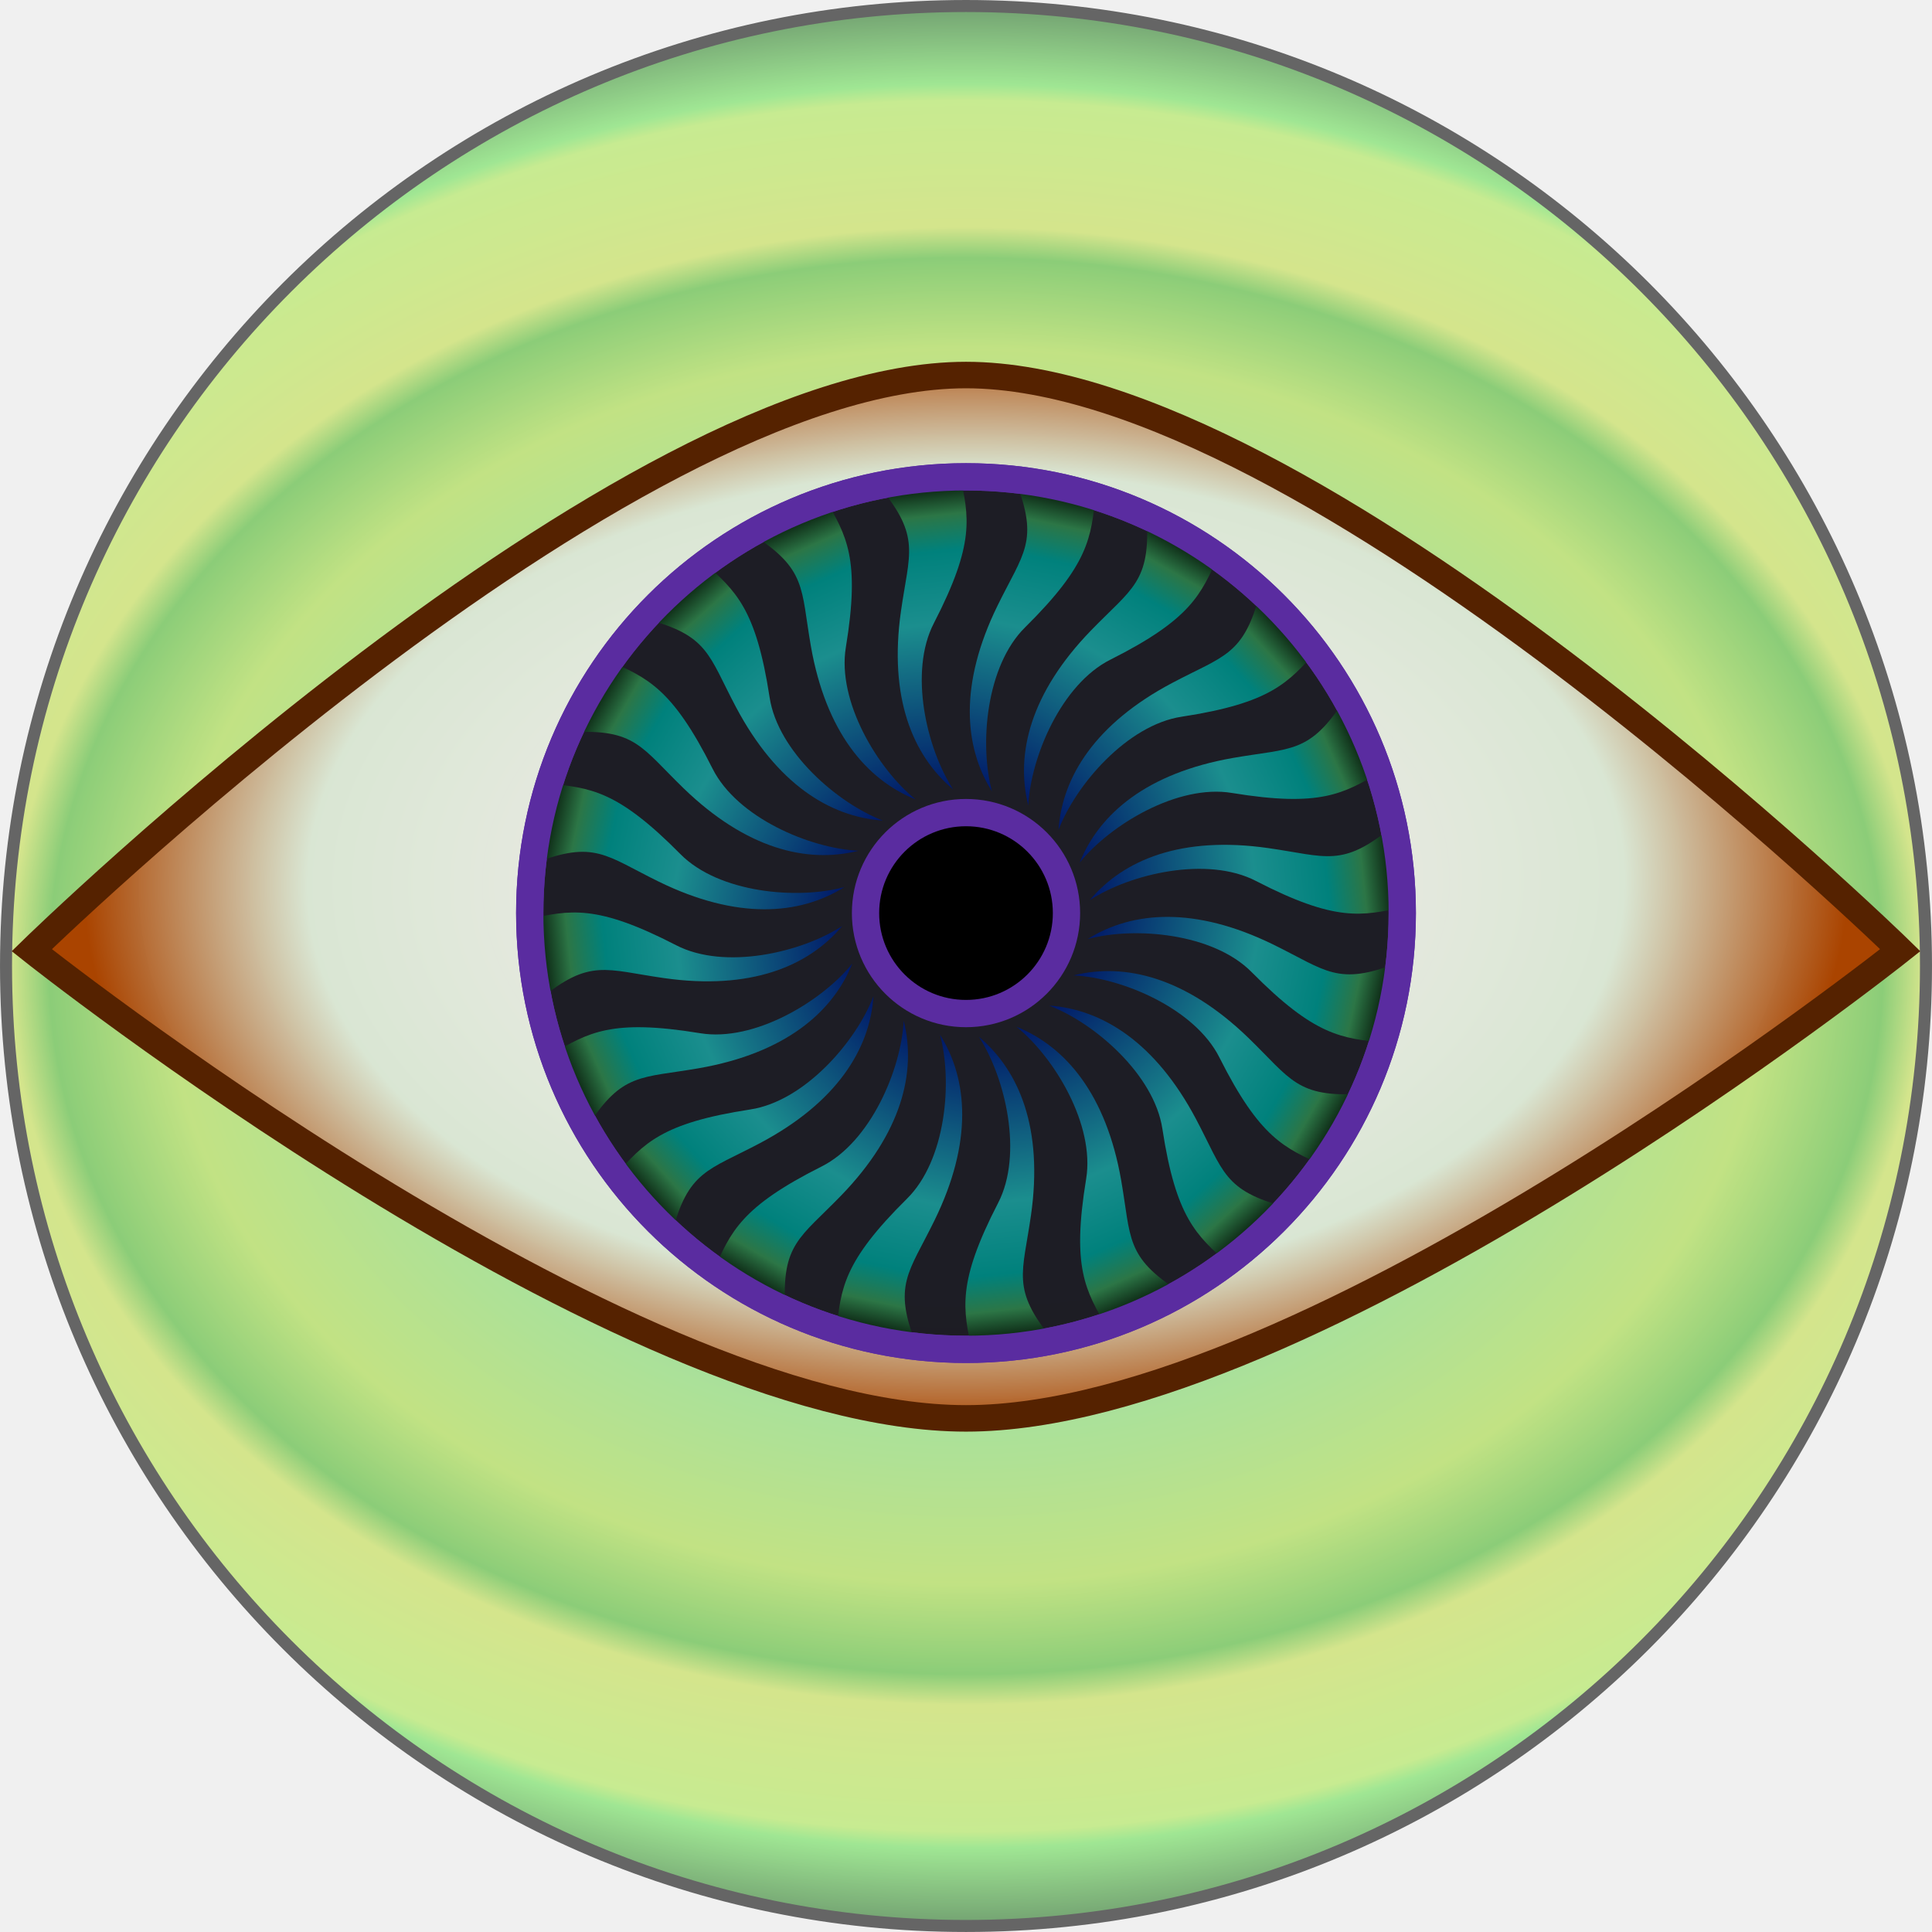
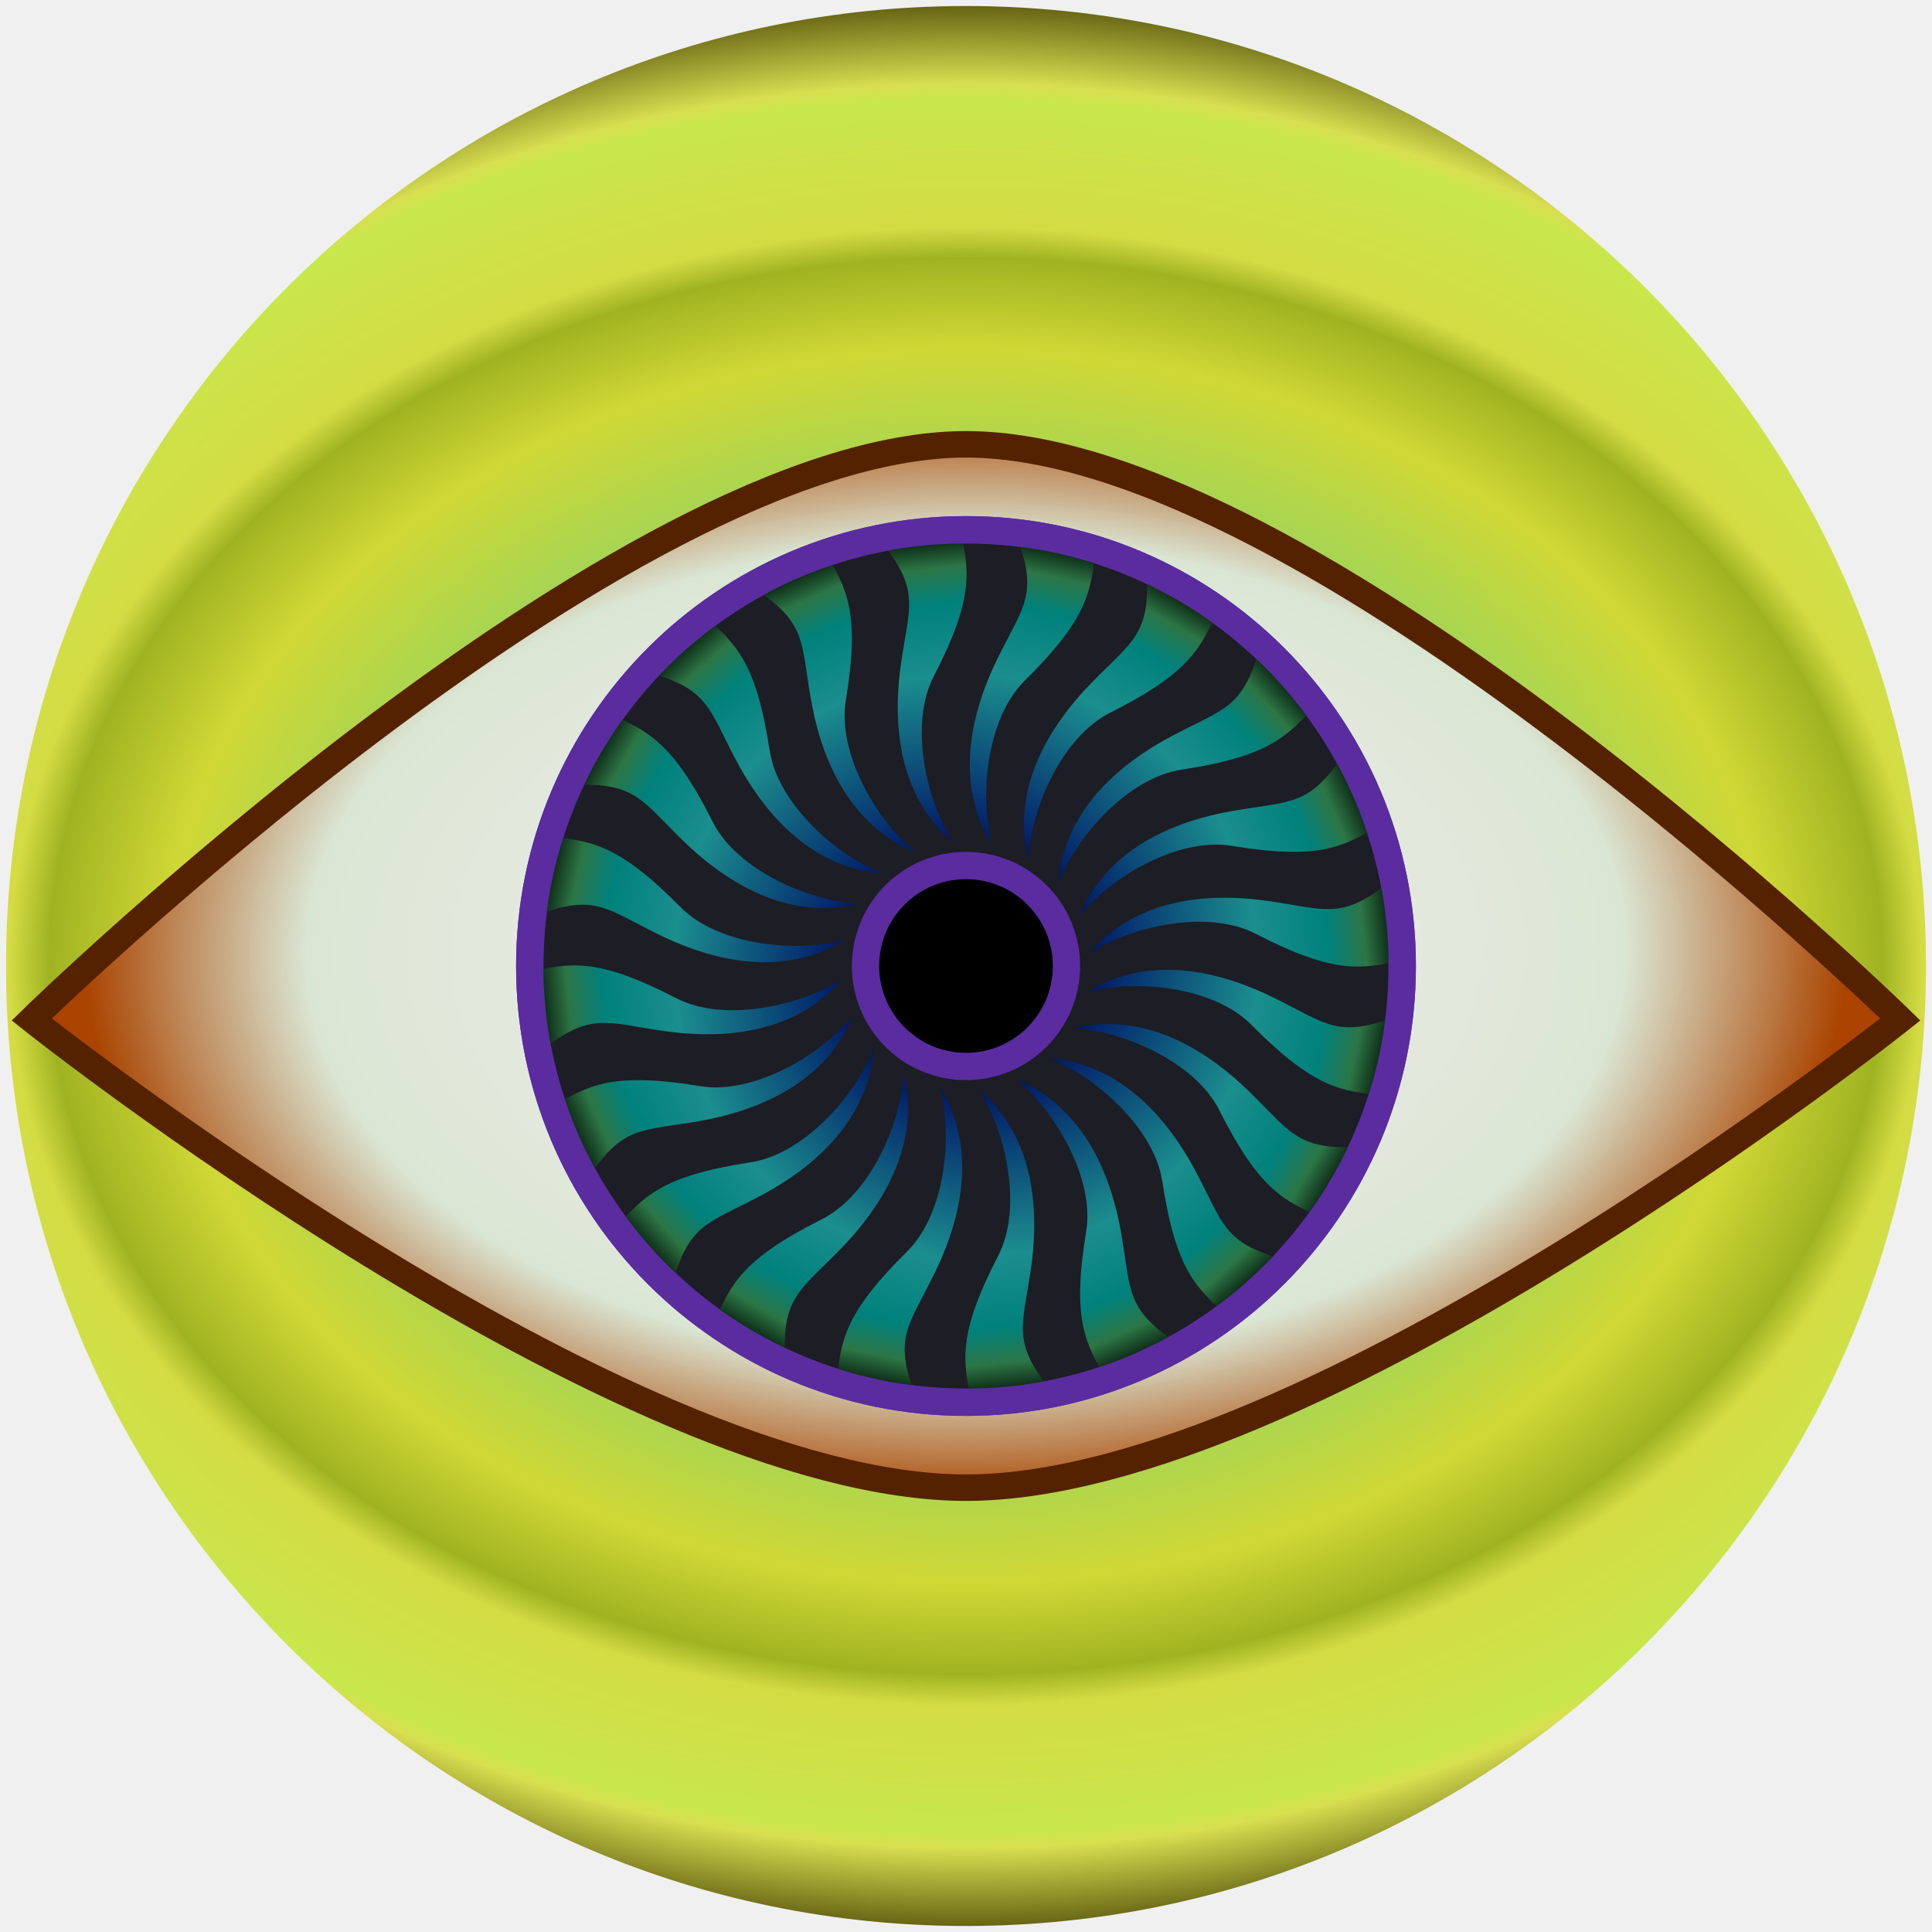
<svg xmlns="http://www.w3.org/2000/svg" xmlns:xlink="http://www.w3.org/1999/xlink" width="93.698mm" height="93.698mm" viewBox="0 0 93.698 93.698" version="1.1" id="svg8">
  <defs id="defs2">
+     <linearGradient id="linearGradient909">
+       <stop id="stop895" offset="0" style="stop-color:#00cacb;stop-opacity:1" />
+       <stop style="stop-color:#d0d835;stop-opacity:1" offset="0.639" id="stop897" />
+       <stop style="stop-color:#9fb321;stop-opacity:1" offset="0.733" id="stop899" />
+       <stop style="stop-color:#d4dc44;stop-opacity:1" offset="0.765" id="stop901" />
+       <stop style="stop-color:#c8e74b;stop-opacity:1" offset="0.896" id="stop903" />
+       <stop id="stop905" offset="0.913" style="stop-color:#d8df50;stop-opacity:1" />
+       <stop id="stop907" offset="1" style="stop-color:#5e5b10;stop-opacity:1" />
+     </linearGradient>
    <linearGradient id="Iris">
      <stop id="stop19489" offset="0" style="stop-color:#001768;stop-opacity:1" />
      <stop style="stop-color:#1b8e8e;stop-opacity:1" offset="0.533" id="stop19497" />
      <stop id="stop19499" offset="0.764" style="stop-color:#00817c;stop-opacity:1" />
      <stop style="stop-color:#2c7646;stop-opacity:1" offset="0.879" id="stop19501" />
      <stop id="stop19491" offset="1" style="stop-color:#000800;stop-opacity:1" />
    </linearGradient>
    <linearGradient id="linearGradient19473">
      <stop id="stop19469" offset="0" style="stop-color:#faedf3;stop-opacity:1" />
      <stop style="stop-color:#dae6d4;stop-opacity:0.992" offset="0.746" id="stop19479" />
      <stop id="stop19471" offset="1" style="stop-color:#aa4400;stop-opacity:1" />
    </linearGradient>
    <linearGradient id="eyelid">
      <stop style="stop-color:#00cacb;stop-opacity:1" offset="0" id="stop17539" />
      <stop id="stop5049" offset="0.639" style="stop-color:#a0d835;stop-opacity:1" />
      <stop id="stop5047" offset="0.733" style="stop-color:#42b321;stop-opacity:1" />
      <stop id="stop5041" offset="0.765" style="stop-color:#c0dc44;stop-opacity:1" />
      <stop id="stop17547" offset="0.896" style="stop-color:#a9e74b;stop-opacity:1" />
      <stop style="stop-color:#65df50;stop-opacity:1" offset="0.913" id="stop5045" />
      <stop style="stop-color:#115e10;stop-opacity:1" offset="1" id="stop17541" />
    </linearGradient>
-     <radialGradient gradientTransform="matrix(1.294938,0.00263338,-0.00203359,0.9999979,-29.53236,-0.2649028)" xlink:href="#eyelid" id="radialGradient17545" cx="100.654" cy="75.861" fx="100.654" fy="75.861" r="46.849" gradientUnits="userSpaceOnUse" />
-     <radialGradient gradientUnits="userSpaceOnUse" gradientTransform="matrix(0.9245748,-0.00754252,0.00471433,0.5778913,7.246285,31.69755)" r="46.264" fy="70.729" fx="100.667" cy="70.729" cx="100.667" id="radialGradient19475" xlink:href="#linearGradient19473" />
+     <radialGradient gradientTransform="matrix(1.294938,0.00263338,-0.00203359,0.9999979,6.06746,-24.23826)" xlink:href="#eyelid" id="radialGradient17545" cx="100.654" cy="75.861" fx="100.654" fy="75.861" r="46.849" gradientUnits="userSpaceOnUse" />
+     <radialGradient gradientUnits="userSpaceOnUse" gradientTransform="matrix(0.9245748,-0.00754252,0.00471433,0.5778913,-46.55861,6.045319)" r="46.264" fy="70.729" fx="100.667" cy="70.729" cx="100.667" id="radialGradient19475" xlink:href="#linearGradient19473" />
    <linearGradient gradientTransform="rotate(138,99.76159,71.69205)" y2="71.749" x2="121.607" y1="71.749" x1="106.472" gradientUnits="userSpaceOnUse" id="linearGradient4756" xlink:href="#Iris" />
    <linearGradient y2="71.749" x2="121.607" y1="71.749" x1="106.472" gradientTransform="rotate(156,99.79201,71.79672)" gradientUnits="userSpaceOnUse" id="linearGradient4920" xlink:href="#Iris" />
    <linearGradient y2="71.749" x2="121.607" y1="71.749" x1="106.472" gradientTransform="rotate(174,99.82045,71.89457)" gradientUnits="userSpaceOnUse" id="linearGradient4924" xlink:href="#Iris" />
    <linearGradient y2="71.749" x2="121.607" y1="71.749" x1="106.472" gradientTransform="rotate(-168,99.84843,71.99081)" gradientUnits="userSpaceOnUse" id="linearGradient4928" xlink:href="#Iris" />
    <linearGradient y2="71.749" x2="121.607" y1="71.749" x1="106.472" gradientTransform="rotate(-150,99.87734,72.09031)" gradientUnits="userSpaceOnUse" id="linearGradient4932" xlink:href="#Iris" />
    <linearGradient y2="71.749" x2="121.607" y1="71.749" x1="106.472" gradientTransform="rotate(-132,99.90882,72.19863)" gradientUnits="userSpaceOnUse" id="linearGradient4936" xlink:href="#Iris" />
    <linearGradient y2="71.749" x2="121.607" y1="71.749" x1="106.472" gradientTransform="rotate(-114,99.94508,72.32339)" gradientUnits="userSpaceOnUse" id="linearGradient4940" xlink:href="#Iris" />
    <linearGradient y2="71.749" x2="121.607" y1="71.749" x1="106.472" gradientTransform="rotate(-96.00002,99.98965,72.47675)" gradientUnits="userSpaceOnUse" id="linearGradient4944" xlink:href="#Iris" />
    <linearGradient y2="71.749" x2="121.607" y1="71.749" x1="106.472" gradientTransform="rotate(-78,100.049,72.68112)" gradientUnits="userSpaceOnUse" id="linearGradient4948" xlink:href="#Iris" />
    <linearGradient y2="71.749" x2="121.607" y1="71.749" x1="106.472" gradientTransform="rotate(-60,100.1373,72.98489)" gradientUnits="userSpaceOnUse" id="linearGradient4952" xlink:href="#Iris" />
    <linearGradient y2="71.749" x2="121.607" y1="71.749" x1="106.472" gradientTransform="rotate(-42,100.2924,73.51833)" gradientUnits="userSpaceOnUse" id="linearGradient4956" xlink:href="#Iris" />
    <linearGradient y2="71.749" x2="121.607" y1="71.749" x1="106.472" gradientTransform="rotate(-24.00001,100.6652,74.80118)" gradientUnits="userSpaceOnUse" id="linearGradient4960" xlink:href="#Iris" />
    <linearGradient y2="71.749" x2="121.607" y1="71.749" x1="106.472" gradientTransform="rotate(-5.999977,103.2181,83.58536)" gradientUnits="userSpaceOnUse" id="linearGradient4964" xlink:href="#Iris" />
    <linearGradient y2="71.749" x2="121.607" y1="71.749" x1="106.472" gradientTransform="rotate(12,98.14024,66.11319)" gradientUnits="userSpaceOnUse" id="linearGradient4968" xlink:href="#Iris" />
    <linearGradient y2="71.749" x2="121.607" y1="71.749" x1="106.472" gradientTransform="rotate(30,99.16705,69.64628)" gradientUnits="userSpaceOnUse" id="linearGradient4972" xlink:href="#Iris" />
    <linearGradient y2="71.749" x2="121.607" y1="71.749" x1="106.472" gradientTransform="rotate(48.00001,99.43093,70.55425)" gradientUnits="userSpaceOnUse" id="linearGradient4976" xlink:href="#Iris" />
    <linearGradient y2="71.749" x2="121.607" y1="71.749" x1="106.472" gradientTransform="rotate(65.99999,99.55632,70.98572)" gradientUnits="userSpaceOnUse" id="linearGradient4980" xlink:href="#Iris" />
    <linearGradient y2="71.749" x2="121.607" y1="71.749" x1="106.472" gradientTransform="rotate(84,99.63254,71.24799)" gradientUnits="userSpaceOnUse" id="linearGradient4984" xlink:href="#Iris" />
    <linearGradient y2="71.749" x2="121.607" y1="71.749" x1="106.472" gradientTransform="rotate(102,99.68596,71.43181)" gradientUnits="userSpaceOnUse" id="linearGradient4988" xlink:href="#Iris" />
    <linearGradient y2="71.749" x2="121.607" y1="71.749" x1="106.472" gradientTransform="rotate(120,99.72724,71.57383)" gradientUnits="userSpaceOnUse" id="linearGradient4992" xlink:href="#Iris" />
+     <radialGradient xlink:href="#linearGradient909" id="radialGradient1586" gradientUnits="userSpaceOnUse" gradientTransform="matrix(1.294938,0.00263338,-0.00203359,0.9999979,6.06746,-24.23826)" cx="100.654" cy="75.861" fx="100.654" fy="75.861" r="46.849" />
+     <radialGradient xlink:href="#linearGradient19473" id="radialGradient1588" gradientUnits="userSpaceOnUse" gradientTransform="matrix(0.9245748,-0.00754252,0.00471433,0.5778913,7.246285,31.69755)" cx="100.667" cy="70.729" fx="100.667" fy="70.729" r="46.264" />
+     <mask maskUnits="userSpaceOnUse" id="mask900">
+       <g id="g906" transform="translate(-126.7354,-0.4497407)">
+         <rect transform="translate(38.99082,1.385184)" style="opacity:1;fill:#ffffff;fill-opacity:1;stroke:none;stroke-width:1.133;stroke-linecap:round;stroke-linejoin:bevel;stroke-miterlimit:4;stroke-dasharray:none;stroke-opacity:1" id="rect902" width="93.697" height="93.697" x="87.745" y="-4.295" />
+         <path transform="translate(38.99082,1.385184)" id="path904" style="fill:#000000;fill-opacity:1;stroke:#ffffff;stroke-width:1.285;stroke-linecap:butt;stroke-linejoin:miter;stroke-miterlimit:4;stroke-dasharray:none;stroke-opacity:1" d="m 134.593,67.853 c -16.75,0 -45.31,-22.707 -45.31,-22.707 0,0 28.561,-27.893 45.31,-27.893 16.75,0 45.31,27.893 45.31,27.893 0,0 -28.561,22.707 -45.31,22.707 z" />
+       </g>
+     </mask>
  </defs>
-   <circle transform="translate(-53.80489,-29.01239)" r="46.557" cy="75.861" cx="100.654" id="path17489" style="opacity:0.582;fill:url(#radialGradient17545);stroke:#000000;stroke-width:0.583;stroke-linecap:round;stroke-linejoin:bevel;stroke-miterlimit:4" />
-   <path transform="translate(-53.80489,-29.01239)" d="m 100.654,97.801 c -16.75,0 -45.31,-22.707 -45.31,-22.707 0,0 28.561,-27.893 45.31,-27.893 16.75,-10e-7 45.31,27.893 45.31,27.893 0,0 -28.561,22.707 -45.31,22.707 z" style="fill:url(#radialGradient19475);fill-opacity:1;stroke:#552200;stroke-width:1.285;stroke-linecap:butt;stroke-linejoin:miter;stroke-miterlimit:4;stroke-dasharray:none;stroke-opacity:1" id="path19466" />
-   <circle transform="translate(-53.80489,-29.01239)" style="opacity:1;fill:#1c1c24;fill-opacity:0.992;stroke:#5a2ca0;stroke-width:1.323;stroke-linecap:round;stroke-linejoin:bevel;stroke-miterlimit:4;stroke-dasharray:none;stroke-opacity:1" id="circle5016" cx="100.654" cy="73.295" r="21.158" />
-   <circle transform="translate(-53.80489,-29.01239)" r="4.873" cy="73.295" cx="100.654" id="path19485" style="opacity:1;fill:#000000;fill-opacity:0.992;stroke:#5a2ca0;stroke-width:1.323;stroke-linecap:round;stroke-linejoin:bevel;stroke-miterlimit:4;stroke-dasharray:none;stroke-opacity:1" />
-   <g transform="translate(-52.36993,-27.82176)" id="g5014">
-     <path style="fill:url(#linearGradient4756);fill-opacity:1;stroke:none;stroke-width:0.265px;stroke-linecap:butt;stroke-linejoin:miter;stroke-opacity:1" d="m 94.732,76.135 c -0.174,2.575 -1.786,5.155 -5.5,7.124 -2.534,1.344 -3.485,1.33 -4.275,4.378 L 82.2,84.836 c 1.392,-1.563 2.241,-2.548 6.561,-3.208 2.624,-0.401 5.126,-3.281 5.971,-5.493 z" id="path19487" />
-     <path id="use4698" d="m 93.706,74.551 c -0.962,2.395 -3.292,4.35 -7.433,5.076 -2.825,0.495 -3.725,0.188 -5.419,2.842 l -1.756,-3.515 c 1.807,-1.056 2.919,-1.731 7.231,-1.023 2.62,0.43 5.889,-1.537 7.376,-3.38 z" style="fill:url(#linearGradient4920);fill-opacity:1;stroke:none;stroke-width:0.265px;stroke-linecap:butt;stroke-linejoin:miter;stroke-opacity:1" />
-     <path id="use4700" d="m 93.22,72.728 c -1.655,1.981 -4.475,3.12 -8.637,2.531 -2.839,-0.402 -3.601,-0.972 -6.032,1.029 l -0.584,-3.886 c 2.045,-0.446 3.311,-0.744 7.194,1.261 2.359,1.218 6.076,0.358 8.059,-0.935 z" style="fill:url(#linearGradient4924);fill-opacity:1;stroke:none;stroke-width:0.265px;stroke-linecap:butt;stroke-linejoin:miter;stroke-opacity:1" />
-     <path id="use4702" d="m 93.321,70.844 c -2.186,1.372 -5.22,1.585 -8.997,-0.262 -2.576,-1.26 -3.124,-2.038 -6.055,-0.886 l 0.646,-3.876 c 2.083,0.208 3.379,0.315 6.452,3.423 1.867,1.888 5.667,2.218 7.954,1.601 z" style="fill:url(#linearGradient4928);fill-opacity:1;stroke:none;stroke-width:0.265px;stroke-linecap:butt;stroke-linejoin:miter;stroke-opacity:1" />
-     <path id="use4704" d="m 93.999,69.083 c -2.503,0.63 -5.454,-0.106 -8.475,-3.03 -2.061,-1.994 -2.342,-2.904 -5.485,-2.713 l 1.812,-3.487 c 1.916,0.841 3.116,1.344 5.078,5.249 1.192,2.372 4.705,3.861 7.07,3.981 z" style="fill:url(#linearGradient4932);fill-opacity:1;stroke:none;stroke-width:0.265px;stroke-linecap:butt;stroke-linejoin:miter;stroke-opacity:1" />
-     <path id="use4706" d="M 95.188,67.618 C 92.613,67.443 90.034,65.831 88.064,62.117 86.72,59.584 86.734,58.632 83.686,57.842 l 2.801,-2.756 c 1.563,1.392 2.548,2.241 3.208,6.561 0.401,2.624 3.281,5.126 5.493,5.971 z" style="fill:url(#linearGradient4936);fill-opacity:1;stroke:none;stroke-width:0.265px;stroke-linecap:butt;stroke-linejoin:miter;stroke-opacity:1" />
-     <path id="use4708" d="m 96.772,66.592 c -2.395,-0.962 -4.35,-3.292 -5.076,-7.433 -0.495,-2.825 -0.188,-3.725 -2.842,-5.419 l 3.515,-1.756 c 1.056,1.807 1.731,2.919 1.023,7.231 -0.43,2.62 1.537,5.889 3.38,7.376 z" style="fill:url(#linearGradient4940);fill-opacity:1;stroke:none;stroke-width:0.265px;stroke-linecap:butt;stroke-linejoin:miter;stroke-opacity:1" />
-     <path id="use4710" d="m 98.595,66.105 c -1.981,-1.655 -3.12,-4.475 -2.531,-8.637 0.402,-2.839 0.972,-3.601 -1.029,-6.032 l 3.886,-0.584 c 0.446,2.045 0.744,3.311 -1.261,7.194 -1.218,2.359 -0.358,6.076 0.935,8.059 z" style="fill:url(#linearGradient4944);fill-opacity:1;stroke:none;stroke-width:0.265px;stroke-linecap:butt;stroke-linejoin:miter;stroke-opacity:1" />
-     <path id="use4712" d="m 100.479,66.206 c -1.372,-2.186 -1.585,-5.22 0.262,-8.997 1.26,-2.576 2.038,-3.124 0.886,-6.055 l 3.876,0.646 c -0.208,2.083 -0.315,3.379 -3.423,6.452 -1.888,1.867 -2.218,5.667 -1.601,7.954 z" style="fill:url(#linearGradient4948);fill-opacity:1;stroke:none;stroke-width:0.265px;stroke-linecap:butt;stroke-linejoin:miter;stroke-opacity:1" />
-     <path id="use4714" d="m 102.24,66.884 c -0.63,-2.503 0.106,-5.454 3.03,-8.475 1.994,-2.061 2.904,-2.342 2.713,-5.485 l 3.487,1.812 c -0.841,1.916 -1.344,3.116 -5.249,5.078 -2.372,1.192 -3.861,4.705 -3.981,7.07 z" style="fill:url(#linearGradient4952);fill-opacity:1;stroke:none;stroke-width:0.265px;stroke-linecap:butt;stroke-linejoin:miter;stroke-opacity:1" />
-     <path id="use4716" d="m 103.705,68.074 c 0.174,-2.575 1.786,-5.155 5.5,-7.124 2.534,-1.344 3.485,-1.33 4.275,-4.378 l 2.756,2.801 c -1.392,1.563 -2.241,2.548 -6.561,3.208 -2.624,0.401 -5.126,3.281 -5.971,5.493 z" style="fill:url(#linearGradient4956);fill-opacity:1;stroke:none;stroke-width:0.265px;stroke-linecap:butt;stroke-linejoin:miter;stroke-opacity:1" />
-     <path id="use4718" d="m 104.731,69.657 c 0.962,-2.395 3.292,-4.35 7.433,-5.076 2.825,-0.495 3.725,-0.188 5.419,-2.842 l 1.756,3.515 c -1.807,1.056 -2.919,1.731 -7.231,1.023 -2.62,-0.43 -5.889,1.537 -7.376,3.38 z" style="fill:url(#linearGradient4960);fill-opacity:1;stroke:none;stroke-width:0.265px;stroke-linecap:butt;stroke-linejoin:miter;stroke-opacity:1" />
-     <path id="use4720" d="m 105.218,71.48 c 1.655,-1.981 4.475,-3.12 8.637,-2.531 2.839,0.402 3.601,0.973 6.032,-1.029 l 0.584,3.886 c -2.045,0.446 -3.311,0.744 -7.194,-1.261 -2.359,-1.218 -6.075,-0.358 -8.059,0.935 z" style="fill:url(#linearGradient4964);fill-opacity:1;stroke:none;stroke-width:0.265px;stroke-linecap:butt;stroke-linejoin:miter;stroke-opacity:1" />
-     <path id="use4722" d="m 105.117,73.365 c 2.186,-1.372 5.22,-1.585 8.997,0.262 2.576,1.26 3.124,2.038 6.055,0.886 l -0.646,3.876 c -2.083,-0.208 -3.379,-0.315 -6.452,-3.423 -1.867,-1.888 -5.667,-2.218 -7.954,-1.601 z" style="fill:url(#linearGradient4968);fill-opacity:1;stroke:none;stroke-width:0.265px;stroke-linecap:butt;stroke-linejoin:miter;stroke-opacity:1" />
-     <path id="use4724" d="m 104.439,75.126 c 2.503,-0.63 5.454,0.106 8.475,3.03 2.061,1.994 2.342,2.904 5.485,2.713 l -1.812,3.487 c -1.916,-0.841 -3.116,-1.344 -5.078,-5.249 -1.192,-2.372 -4.705,-3.861 -7.07,-3.981 z" style="fill:url(#linearGradient4972);fill-opacity:1;stroke:none;stroke-width:0.265px;stroke-linecap:butt;stroke-linejoin:miter;stroke-opacity:1" />
-     <path id="use4726" d="m 103.249,76.591 c 2.575,0.174 5.155,1.786 7.124,5.5 1.344,2.534 1.33,3.485 4.378,4.275 l -2.801,2.756 c -1.563,-1.392 -2.548,-2.241 -3.208,-6.561 -0.401,-2.624 -3.281,-5.126 -5.493,-5.971 z" style="fill:url(#linearGradient4976);fill-opacity:1;stroke:none;stroke-width:0.265px;stroke-linecap:butt;stroke-linejoin:miter;stroke-opacity:1" />
-     <path id="use4728" d="m 101.666,77.617 c 2.395,0.962 4.35,3.292 5.076,7.433 0.495,2.825 0.188,3.725 2.842,5.419 l -3.515,1.756 c -1.056,-1.807 -1.731,-2.919 -1.023,-7.231 0.43,-2.62 -1.537,-5.889 -3.38,-7.376 z" style="fill:url(#linearGradient4980);fill-opacity:1;stroke:none;stroke-width:0.265px;stroke-linecap:butt;stroke-linejoin:miter;stroke-opacity:1" />
-     <path id="use4730" d="m 99.842,78.103 c 1.981,1.655 3.12,4.475 2.531,8.637 -0.402,2.839 -0.973,3.601 1.029,6.032 l -3.886,0.584 c -0.446,-2.045 -0.744,-3.311 1.261,-7.194 1.218,-2.359 0.358,-6.076 -0.935,-8.059 z" style="fill:url(#linearGradient4984);fill-opacity:1;stroke:none;stroke-width:0.265px;stroke-linecap:butt;stroke-linejoin:miter;stroke-opacity:1" />
-     <path id="use4732" d="m 97.958,78.002 c 1.372,2.186 1.585,5.22 -0.262,8.997 -1.26,2.576 -2.038,3.124 -0.886,6.055 l -3.876,-0.646 c 0.208,-2.083 0.315,-3.379 3.423,-6.452 1.888,-1.867 2.218,-5.667 1.601,-7.954 z" style="fill:url(#linearGradient4988);fill-opacity:1;stroke:none;stroke-width:0.265px;stroke-linecap:butt;stroke-linejoin:miter;stroke-opacity:1" />
-     <path id="use4734" d="m 96.197,77.324 c 0.63,2.503 -0.106,5.454 -3.03,8.475 -1.994,2.061 -2.904,2.342 -2.713,5.485 L 86.967,89.472 c 0.841,-1.916 1.344,-3.116 5.249,-5.078 2.372,-1.192 3.861,-4.705 3.981,-7.07 z" style="fill:url(#linearGradient4992);fill-opacity:1;stroke:none;stroke-width:0.265px;stroke-linecap:butt;stroke-linejoin:miter;stroke-opacity:1" />
+   <path d="m 46.849,72.149 c -16.75,0 -45.31,-22.707 -45.31,-22.707 0,0 28.561,-27.893 45.31,-27.893 16.75,-1e-6 45.31,27.893 45.31,27.893 0,0 -28.561,22.707 -45.31,22.707 z" style="fill:url(#radialGradient19475);fill-opacity:1;stroke:#552200;stroke-width:1.285;stroke-linecap:butt;stroke-linejoin:miter;stroke-miterlimit:4;stroke-dasharray:none;stroke-opacity:1" id="path19466" />
+   <g id="iris">
+     <circle transform="translate(-53.8049,-26.44598)" r="21.158" cy="73.295" cx="100.654" id="circle5016" style="opacity:1;fill:#1c1c24;fill-opacity:0.992;stroke:#5a2ca0;stroke-width:1.323;stroke-linecap:round;stroke-linejoin:bevel;stroke-miterlimit:4;stroke-dasharray:none;stroke-opacity:1" />
+     <circle transform="translate(-53.8049,-26.44598)" style="opacity:1;fill:#000000;fill-opacity:0.992;stroke:#5a2ca0;stroke-width:1.323;stroke-linecap:round;stroke-linejoin:bevel;stroke-miterlimit:4;stroke-dasharray:none;stroke-opacity:1" id="path19485" cx="100.654" cy="73.295" r="4.873" />
+     <g id="g5014" transform="translate(-52.36994,-25.25536)">
+       <path id="path19487" d="m 94.732,76.135 c -0.174,2.575 -1.786,5.155 -5.5,7.124 -2.534,1.344 -3.485,1.33 -4.275,4.378 L 82.2,84.836 c 1.392,-1.563 2.241,-2.548 6.561,-3.208 2.624,-0.401 5.126,-3.281 5.971,-5.493 z" style="fill:url(#linearGradient4756);fill-opacity:1;stroke:none;stroke-width:0.265px;stroke-linecap:butt;stroke-linejoin:miter;stroke-opacity:1" />
+       <path style="fill:url(#linearGradient4920);fill-opacity:1;stroke:none;stroke-width:0.265px;stroke-linecap:butt;stroke-linejoin:miter;stroke-opacity:1" d="m 93.706,74.551 c -0.962,2.395 -3.292,4.35 -7.433,5.076 -2.825,0.495 -3.725,0.188 -5.419,2.842 l -1.756,-3.515 c 1.807,-1.056 2.919,-1.731 7.231,-1.023 2.62,0.43 5.889,-1.537 7.376,-3.38 z" id="use4698" />
+       <path style="fill:url(#linearGradient4924);fill-opacity:1;stroke:none;stroke-width:0.265px;stroke-linecap:butt;stroke-linejoin:miter;stroke-opacity:1" d="m 93.22,72.728 c -1.655,1.981 -4.475,3.12 -8.637,2.531 -2.839,-0.402 -3.601,-0.972 -6.032,1.029 l -0.584,-3.886 c 2.045,-0.446 3.311,-0.744 7.194,1.261 2.359,1.218 6.076,0.358 8.059,-0.935 z" id="use4700" />
+       <path style="fill:url(#linearGradient4928);fill-opacity:1;stroke:none;stroke-width:0.265px;stroke-linecap:butt;stroke-linejoin:miter;stroke-opacity:1" d="m 93.321,70.844 c -2.186,1.372 -5.22,1.585 -8.997,-0.262 -2.576,-1.26 -3.124,-2.038 -6.055,-0.886 l 0.646,-3.876 c 2.083,0.208 3.379,0.315 6.452,3.423 1.867,1.888 5.667,2.218 7.954,1.601 z" id="use4702" />
+       <path style="fill:url(#linearGradient4932);fill-opacity:1;stroke:none;stroke-width:0.265px;stroke-linecap:butt;stroke-linejoin:miter;stroke-opacity:1" d="m 93.999,69.083 c -2.503,0.63 -5.454,-0.106 -8.475,-3.03 -2.061,-1.994 -2.342,-2.904 -5.485,-2.713 l 1.812,-3.487 c 1.916,0.841 3.116,1.344 5.078,5.249 1.192,2.372 4.705,3.861 7.07,3.981 z" id="use4704" />
+       <path style="fill:url(#linearGradient4936);fill-opacity:1;stroke:none;stroke-width:0.265px;stroke-linecap:butt;stroke-linejoin:miter;stroke-opacity:1" d="M 95.188,67.618 C 92.613,67.443 90.034,65.831 88.064,62.117 86.72,59.584 86.734,58.632 83.686,57.842 l 2.801,-2.756 c 1.563,1.392 2.548,2.241 3.208,6.561 0.401,2.624 3.281,5.126 5.493,5.971 z" id="use4706" />
+       <path style="fill:url(#linearGradient4940);fill-opacity:1;stroke:none;stroke-width:0.265px;stroke-linecap:butt;stroke-linejoin:miter;stroke-opacity:1" d="m 96.772,66.592 c -2.395,-0.962 -4.35,-3.292 -5.076,-7.433 -0.495,-2.825 -0.188,-3.725 -2.842,-5.419 l 3.515,-1.756 c 1.056,1.807 1.731,2.919 1.023,7.231 -0.43,2.62 1.537,5.889 3.38,7.376 z" id="use4708" />
+       <path style="fill:url(#linearGradient4944);fill-opacity:1;stroke:none;stroke-width:0.265px;stroke-linecap:butt;stroke-linejoin:miter;stroke-opacity:1" d="m 98.595,66.105 c -1.981,-1.655 -3.12,-4.475 -2.531,-8.637 0.402,-2.839 0.972,-3.601 -1.029,-6.032 l 3.886,-0.584 c 0.446,2.045 0.744,3.311 -1.261,7.194 -1.218,2.359 -0.358,6.076 0.935,8.059 z" id="use4710" />
+       <path style="fill:url(#linearGradient4948);fill-opacity:1;stroke:none;stroke-width:0.265px;stroke-linecap:butt;stroke-linejoin:miter;stroke-opacity:1" d="m 100.479,66.206 c -1.372,-2.186 -1.585,-5.22 0.262,-8.997 1.26,-2.576 2.038,-3.124 0.886,-6.055 l 3.876,0.646 c -0.208,2.083 -0.315,3.379 -3.423,6.452 -1.888,1.867 -2.218,5.667 -1.601,7.954 z" id="use4712" />
+       <path style="fill:url(#linearGradient4952);fill-opacity:1;stroke:none;stroke-width:0.265px;stroke-linecap:butt;stroke-linejoin:miter;stroke-opacity:1" d="m 102.24,66.884 c -0.63,-2.503 0.106,-5.454 3.03,-8.475 1.994,-2.061 2.904,-2.342 2.713,-5.485 l 3.487,1.812 c -0.841,1.916 -1.344,3.116 -5.249,5.078 -2.372,1.192 -3.861,4.705 -3.981,7.07 z" id="use4714" />
+       <path style="fill:url(#linearGradient4956);fill-opacity:1;stroke:none;stroke-width:0.265px;stroke-linecap:butt;stroke-linejoin:miter;stroke-opacity:1" d="m 103.705,68.074 c 0.174,-2.575 1.786,-5.155 5.5,-7.124 2.534,-1.344 3.485,-1.33 4.275,-4.378 l 2.756,2.801 c -1.392,1.563 -2.241,2.548 -6.561,3.208 -2.624,0.401 -5.126,3.281 -5.971,5.493 z" id="use4716" />
+       <path style="fill:url(#linearGradient4960);fill-opacity:1;stroke:none;stroke-width:0.265px;stroke-linecap:butt;stroke-linejoin:miter;stroke-opacity:1" d="m 104.731,69.657 c 0.962,-2.395 3.292,-4.35 7.433,-5.076 2.825,-0.495 3.725,-0.188 5.419,-2.842 l 1.756,3.515 c -1.807,1.056 -2.919,1.731 -7.231,1.023 -2.62,-0.43 -5.889,1.537 -7.376,3.38 z" id="use4718" />
+       <path style="fill:url(#linearGradient4964);fill-opacity:1;stroke:none;stroke-width:0.265px;stroke-linecap:butt;stroke-linejoin:miter;stroke-opacity:1" d="m 105.218,71.48 c 1.655,-1.981 4.475,-3.12 8.637,-2.531 2.839,0.402 3.601,0.973 6.032,-1.029 l 0.584,3.886 c -2.045,0.446 -3.311,0.744 -7.194,-1.261 -2.359,-1.218 -6.075,-0.358 -8.059,0.935 z" id="use4720" />
+       <path style="fill:url(#linearGradient4968);fill-opacity:1;stroke:none;stroke-width:0.265px;stroke-linecap:butt;stroke-linejoin:miter;stroke-opacity:1" d="m 105.117,73.365 c 2.186,-1.372 5.22,-1.585 8.997,0.262 2.576,1.26 3.124,2.038 6.055,0.886 l -0.646,3.876 c -2.083,-0.208 -3.379,-0.315 -6.452,-3.423 -1.867,-1.888 -5.667,-2.218 -7.954,-1.601 z" id="use4722" />
+       <path style="fill:url(#linearGradient4972);fill-opacity:1;stroke:none;stroke-width:0.265px;stroke-linecap:butt;stroke-linejoin:miter;stroke-opacity:1" d="m 104.439,75.126 c 2.503,-0.63 5.454,0.106 8.475,3.03 2.061,1.994 2.342,2.904 5.485,2.713 l -1.812,3.487 c -1.916,-0.841 -3.116,-1.344 -5.078,-5.249 -1.192,-2.372 -4.705,-3.861 -7.07,-3.981 z" id="use4724" />
+       <path style="fill:url(#linearGradient4976);fill-opacity:1;stroke:none;stroke-width:0.265px;stroke-linecap:butt;stroke-linejoin:miter;stroke-opacity:1" d="m 103.249,76.591 c 2.575,0.174 5.155,1.786 7.124,5.5 1.344,2.534 1.33,3.485 4.378,4.275 l -2.801,2.756 c -1.563,-1.392 -2.548,-2.241 -3.208,-6.561 -0.401,-2.624 -3.281,-5.126 -5.493,-5.971 z" id="use4726" />
+       <path style="fill:url(#linearGradient4980);fill-opacity:1;stroke:none;stroke-width:0.265px;stroke-linecap:butt;stroke-linejoin:miter;stroke-opacity:1" d="m 101.666,77.617 c 2.395,0.962 4.35,3.292 5.076,7.433 0.495,2.825 0.188,3.725 2.842,5.419 l -3.515,1.756 c -1.056,-1.807 -1.731,-2.919 -1.023,-7.231 0.43,-2.62 -1.537,-5.889 -3.38,-7.376 z" id="use4728" />
+       <path style="fill:url(#linearGradient4984);fill-opacity:1;stroke:none;stroke-width:0.265px;stroke-linecap:butt;stroke-linejoin:miter;stroke-opacity:1" d="m 99.842,78.103 c 1.981,1.655 3.12,4.475 2.531,8.637 -0.402,2.839 -0.973,3.601 1.029,6.032 l -3.886,0.584 c -0.446,-2.045 -0.744,-3.311 1.261,-7.194 1.218,-2.359 0.358,-6.076 -0.935,-8.059 z" id="use4730" />
+       <path style="fill:url(#linearGradient4988);fill-opacity:1;stroke:none;stroke-width:0.265px;stroke-linecap:butt;stroke-linejoin:miter;stroke-opacity:1" d="m 97.958,78.002 c 1.372,2.186 1.585,5.22 -0.262,8.997 -1.26,2.576 -2.038,3.124 -0.886,6.055 l -3.876,-0.646 c 0.208,-2.083 0.315,-3.379 3.423,-6.452 1.888,-1.867 2.218,-5.667 1.601,-7.954 z" id="use4732" />
+       <path style="fill:url(#linearGradient4992);fill-opacity:1;stroke:none;stroke-width:0.265px;stroke-linecap:butt;stroke-linejoin:miter;stroke-opacity:1" d="m 96.197,77.324 c 0.63,2.503 -0.106,5.454 -3.03,8.475 -1.994,2.061 -2.904,2.342 -2.713,5.485 L 86.967,89.472 c 0.841,-1.916 1.344,-3.116 5.249,-5.078 2.372,-1.192 3.861,-4.705 3.981,-7.07 z" id="use4734" />
+     </g>
+     <circle transform="translate(-53.8049,-26.44598)" style="opacity:1;fill:none;fill-opacity:0.992;stroke:#5a2ca0;stroke-width:1.323;stroke-linecap:round;stroke-linejoin:bevel;stroke-miterlimit:4;stroke-dasharray:none;stroke-opacity:1" id="path19483" cx="100.654" cy="73.295" r="21.158" />
  </g>
-   <circle transform="translate(-53.80489,-29.01239)" r="21.158" cy="73.295" cx="100.654" id="path19483" style="opacity:1;fill:none;fill-opacity:0.992;stroke:#5a2ca0;stroke-width:1.323;stroke-linecap:round;stroke-linejoin:bevel;stroke-miterlimit:4;stroke-dasharray:none;stroke-opacity:1" />
+   <g id="g1572" mask="url(#mask900)" transform="translate(-1.0867015e-5,3.360157)">
+     <circle transform="translate(-89.40471,-8.399193)" mask="none" style="opacity:1;fill:url(#radialGradient1586);stroke:none;stroke-width:0.583;stroke-linecap:round;stroke-linejoin:bevel;stroke-miterlimit:4" id="path17489" cx="136.254" cy="51.888" r="46.557" />
+     <path d="m 100.654,97.801 c -16.75,0 -45.31,-22.707 -45.31,-22.707 0,0 28.561,-27.893 45.31,-27.893 16.75,-10e-7 45.31,27.893 45.31,27.893 0,0 -28.561,22.707 -45.31,22.707 z" style="fill:url(#radialGradient1588);fill-opacity:1;stroke:#552200;stroke-width:1.285;stroke-linecap:butt;stroke-linejoin:miter;stroke-miterlimit:4;stroke-dasharray:none;stroke-opacity:1" id="path1568" transform="translate(-53.80489,-29.01239)" />
+   </g>
</svg>
